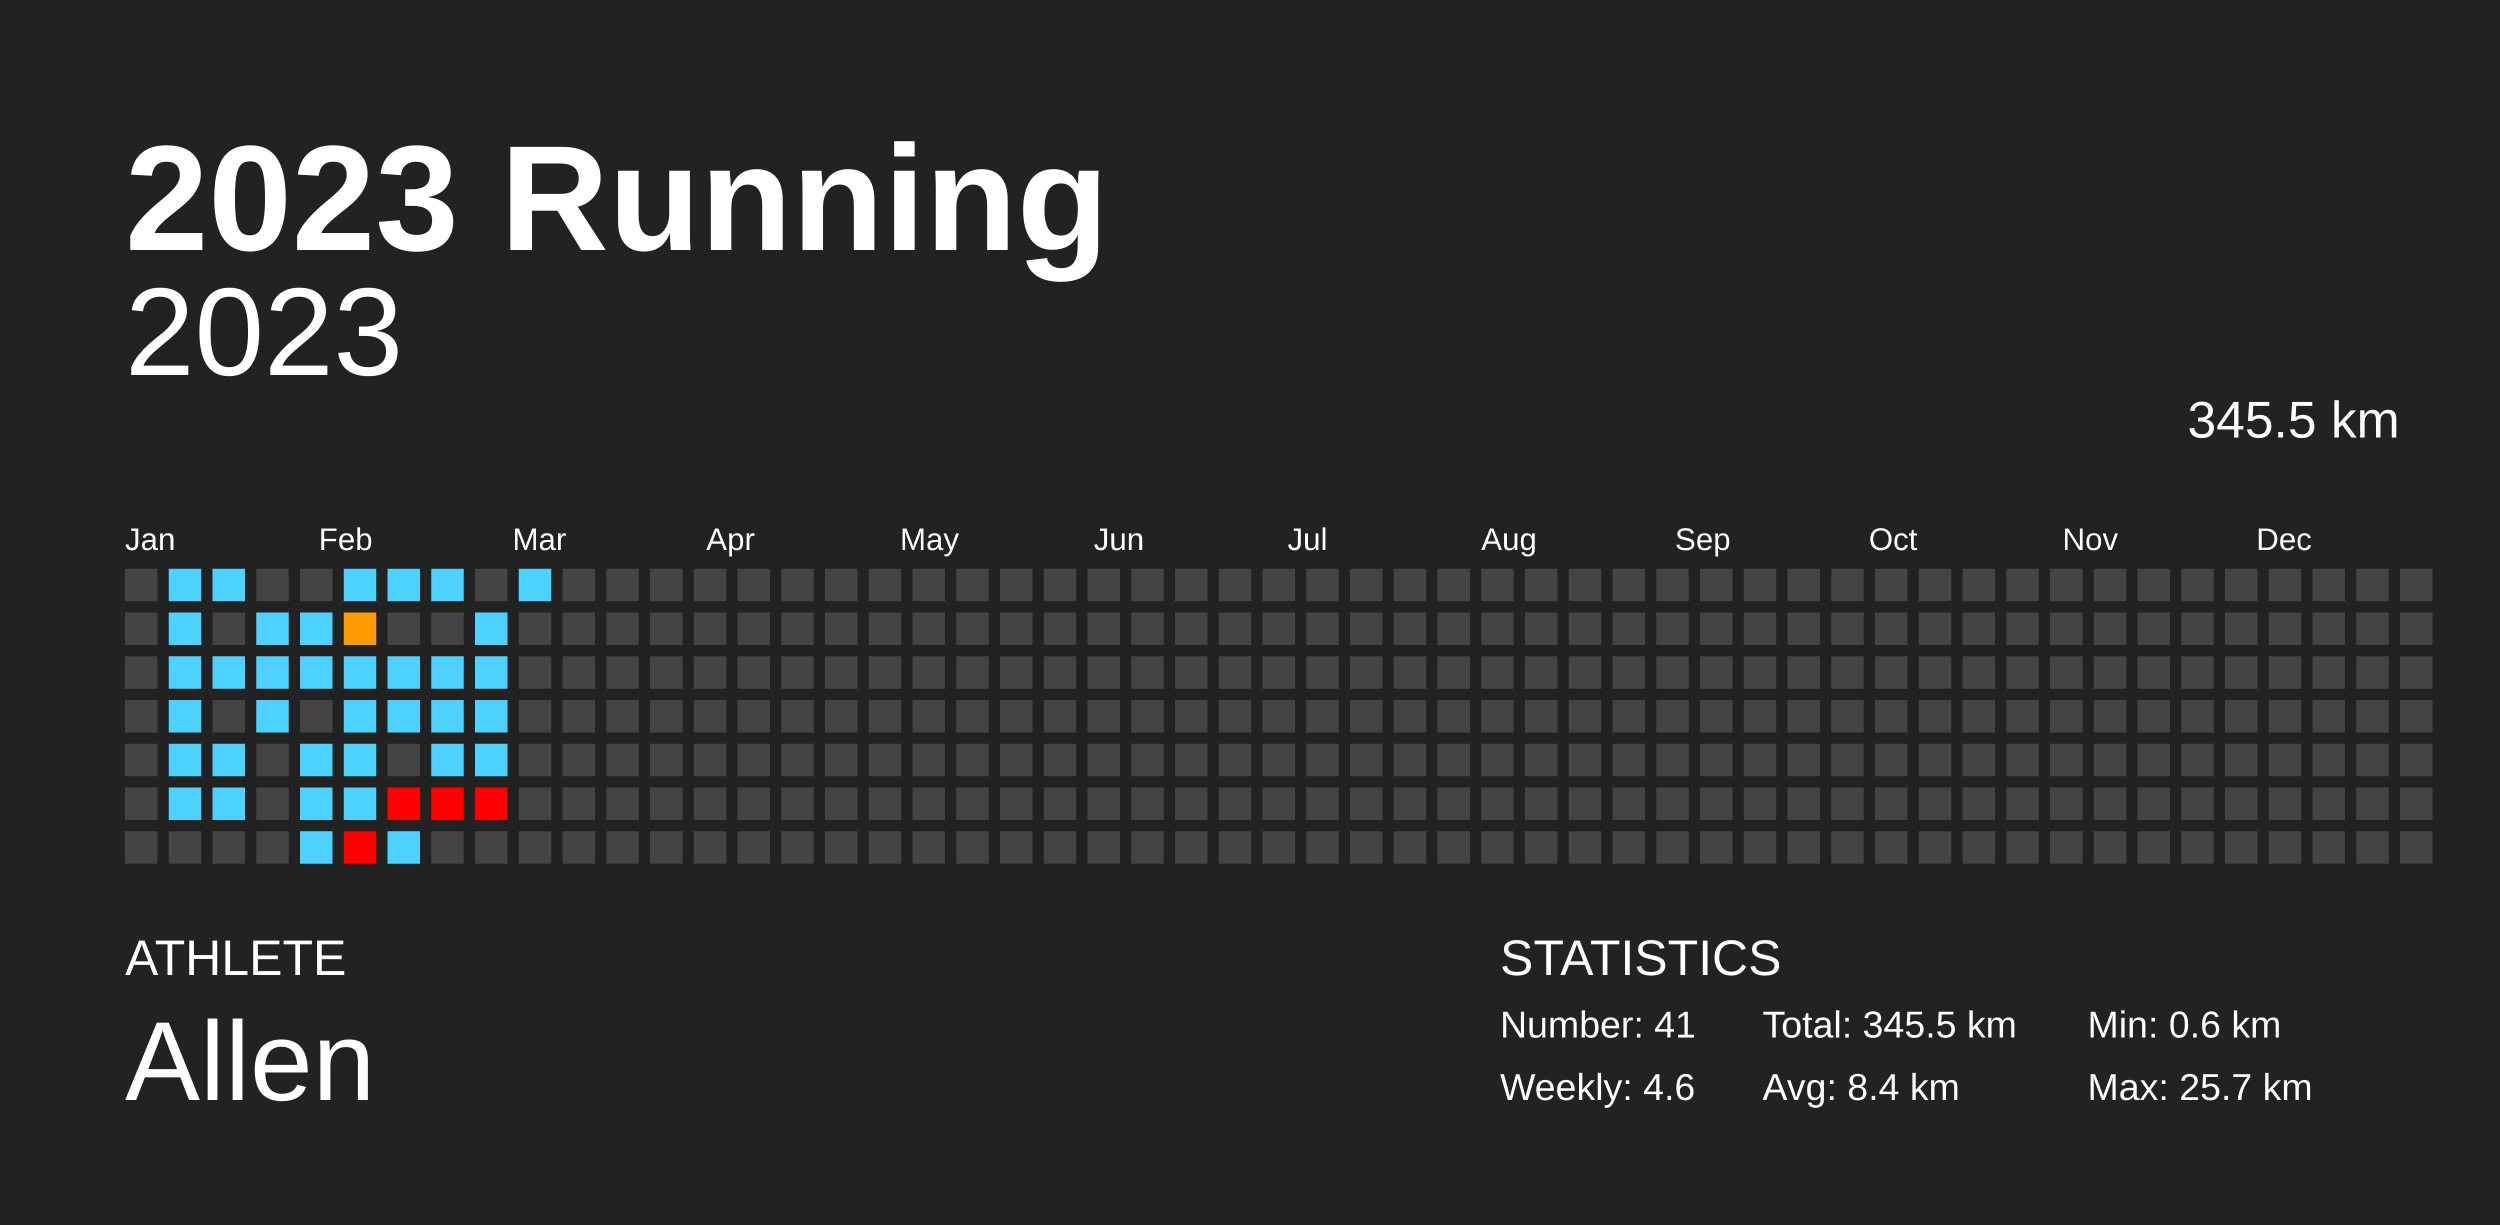
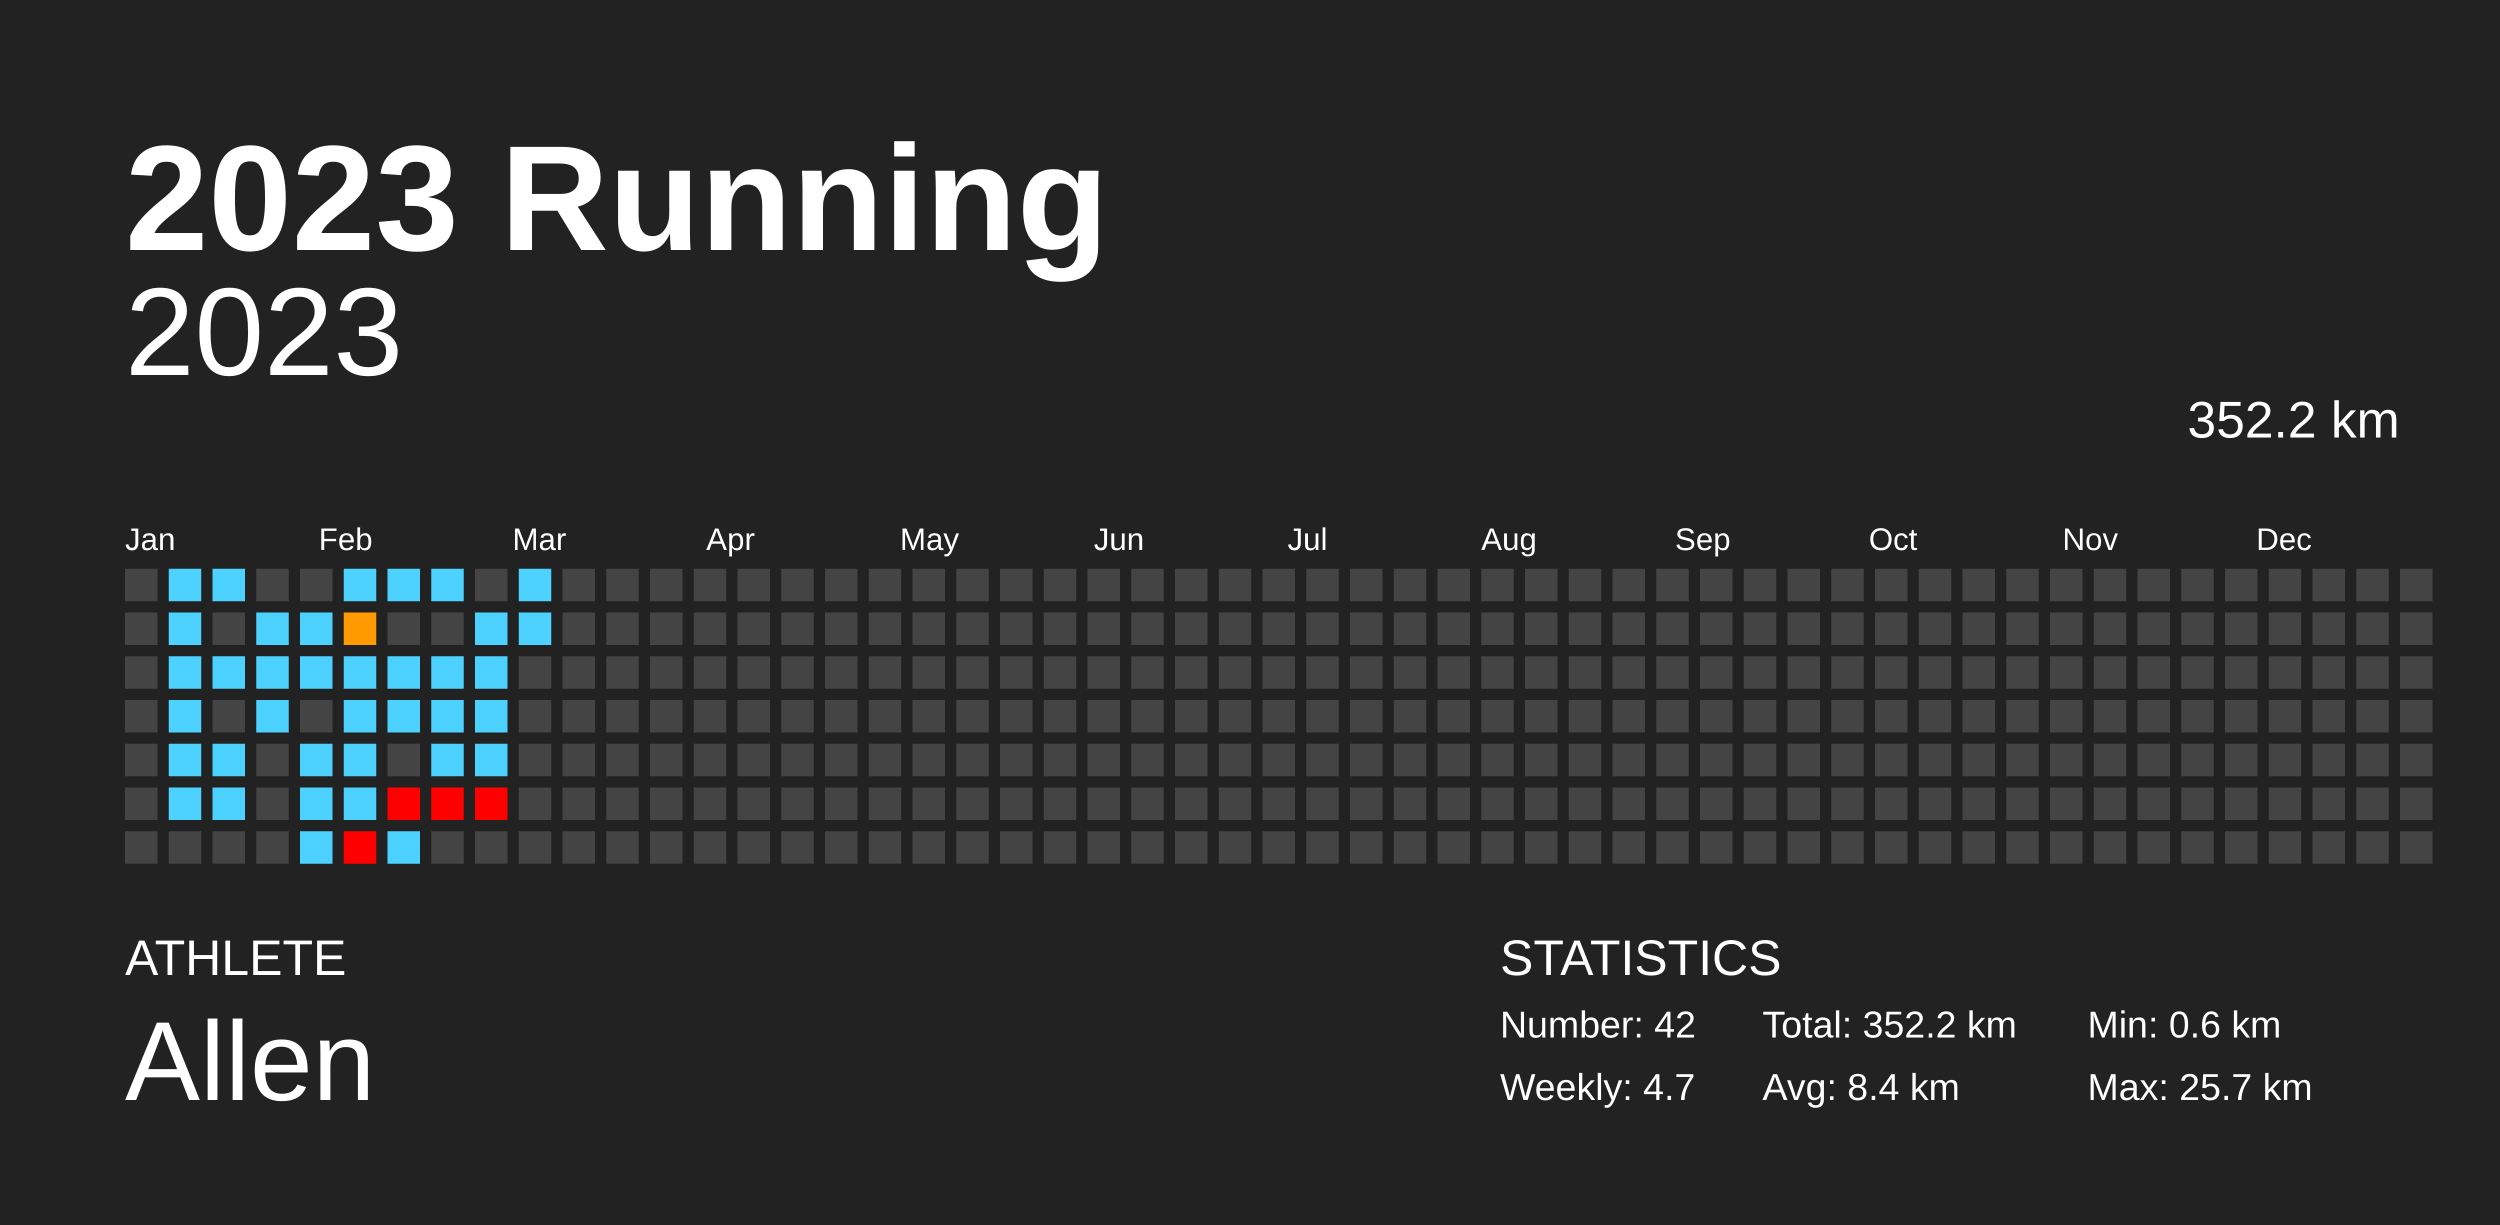
<svg xmlns="http://www.w3.org/2000/svg" baseProfile="full" height="98mm" version="1.1" viewBox="0,0,200,98" width="200mm">
  <defs />
  <rect fill="#222222" height="98" width="200" x="0" y="0" />
  <text fill="#FFFFFF" style="font-size:12px; font-family:Arial; font-weight:bold;" x="10" y="20">2023 Running</text>
  <text fill="#FFFFFF" style="font-size:4px; font-family:Arial" x="10" y="78">ATHLETE</text>
  <text fill="#FFFFFF" style="font-size:9px; font-family:Arial" x="10" y="88">Allen</text>
  <text fill="#FFFFFF" style="font-size:4px; font-family:Arial" x="120" y="78">STATISTICS</text>
-   <text fill="#FFFFFF" style="font-size:3px; font-family:Arial" x="120" y="83">Number: 41</text>
-   <text fill="#FFFFFF" style="font-size:3px; font-family:Arial" x="120" y="88">Weekly: 4.6</text>
-   <text fill="#FFFFFF" style="font-size:3px; font-family:Arial" x="141" y="83">Total: 345.5 km</text>
+   <text fill="#FFFFFF" style="font-size:3px; font-family:Arial" x="120" y="83">Number: 42</text>
+   <text fill="#FFFFFF" style="font-size:3px; font-family:Arial" x="120" y="88">Weekly: 4.7</text>
+   <text fill="#FFFFFF" style="font-size:3px; font-family:Arial" x="141" y="83">Total: 352.2 km</text>
  <text fill="#FFFFFF" style="font-size:3px; font-family:Arial" x="141" y="88">Avg: 8.4 km</text>
  <text fill="#FFFFFF" style="font-size:3px; font-family:Arial" x="167" y="83">Min: 0.6 km</text>
  <text fill="#FFFFFF" style="font-size:3px; font-family:Arial" x="167" y="88">Max: 25.7 km</text>
  <text alignment-baseline="hanging" fill="#FFFFFF" style="font-size:10.0px; font-family:Arial;" x="10" y="30">2023</text>
-   <text alignment-baseline="hanging" fill="#FFFFFF" style="font-size:4.125px; font-family:Arial;" x="175" y="35">345.5 km</text>
+   <text alignment-baseline="hanging" fill="#FFFFFF" style="font-size:4.125px; font-family:Arial;" x="175" y="35">352.2 km</text>
  <text fill="#FFFFFF" style="font-size:2.5px; font-family:Arial" x="10.0" y="44">Jan</text>
  <text fill="#FFFFFF" style="font-size:2.5px; font-family:Arial" x="25.5" y="44">Feb</text>
  <text fill="#FFFFFF" style="font-size:2.5px; font-family:Arial" x="41.0" y="44">Mar</text>
  <text fill="#FFFFFF" style="font-size:2.5px; font-family:Arial" x="56.5" y="44">Apr</text>
  <text fill="#FFFFFF" style="font-size:2.5px; font-family:Arial" x="72.0" y="44">May</text>
  <text fill="#FFFFFF" style="font-size:2.5px; font-family:Arial" x="87.5" y="44">Jun</text>
  <text fill="#FFFFFF" style="font-size:2.5px; font-family:Arial" x="103.0" y="44">Jul</text>
  <text fill="#FFFFFF" style="font-size:2.5px; font-family:Arial" x="118.5" y="44">Aug</text>
  <text fill="#FFFFFF" style="font-size:2.5px; font-family:Arial" x="134.0" y="44">Sep</text>
  <text fill="#FFFFFF" style="font-size:2.5px; font-family:Arial" x="149.5" y="44">Oct</text>
  <text fill="#FFFFFF" style="font-size:2.5px; font-family:Arial" x="165.0" y="44">Nov</text>
  <text fill="#FFFFFF" style="font-size:2.5px; font-family:Arial" x="180.5" y="44">Dec</text>
  <rect fill="#444444" height="2.6" width="2.6" x="10.0" y="45.5" />
  <rect fill="#444444" height="2.6" width="2.6" x="10.0" y="49.0" />
  <rect fill="#444444" height="2.6" width="2.6" x="10.0" y="52.5" />
  <rect fill="#444444" height="2.6" width="2.6" x="10.0" y="56.0" />
  <rect fill="#444444" height="2.6" width="2.6" x="10.0" y="59.5" />
  <rect fill="#444444" height="2.6" width="2.6" x="10.0" y="63.0" />
  <rect fill="#444444" height="2.6" width="2.6" x="10.0" y="66.5" />
  <rect fill="#4dd2ff" height="2.6" width="2.6" x="13.5" y="45.5" />
  <rect fill="#4dd2ff" height="2.6" width="2.6" x="13.5" y="49.0" />
  <rect fill="#4dd2ff" height="2.6" width="2.6" x="13.5" y="52.5" />
  <rect fill="#4dd2ff" height="2.6" width="2.6" x="13.5" y="56.0" />
  <rect fill="#4dd2ff" height="2.6" width="2.6" x="13.5" y="59.5" />
  <rect fill="#4dd2ff" height="2.6" width="2.6" x="13.5" y="63.0" />
  <rect fill="#444444" height="2.6" width="2.6" x="13.5" y="66.5" />
  <rect fill="#4dd2ff" height="2.6" width="2.6" x="17.0" y="45.5" />
  <rect fill="#444444" height="2.6" width="2.6" x="17.0" y="49.0" />
  <rect fill="#4dd2ff" height="2.6" width="2.6" x="17.0" y="52.5" />
  <rect fill="#444444" height="2.6" width="2.6" x="17.0" y="56.0" />
  <rect fill="#4dd2ff" height="2.6" width="2.6" x="17.0" y="59.5" />
  <rect fill="#4dd2ff" height="2.6" width="2.6" x="17.0" y="63.0" />
  <rect fill="#444444" height="2.6" width="2.6" x="17.0" y="66.5" />
  <rect fill="#444444" height="2.6" width="2.6" x="20.5" y="45.5" />
  <rect fill="#4dd2ff" height="2.6" width="2.6" x="20.5" y="49.0" />
  <rect fill="#4dd2ff" height="2.6" width="2.6" x="20.5" y="52.5" />
  <rect fill="#4dd2ff" height="2.6" width="2.6" x="20.5" y="56.0" />
  <rect fill="#444444" height="2.6" width="2.6" x="20.5" y="59.5" />
  <rect fill="#444444" height="2.6" width="2.6" x="20.5" y="63.0" />
  <rect fill="#444444" height="2.6" width="2.6" x="20.5" y="66.5" />
  <rect fill="#444444" height="2.6" width="2.6" x="24.0" y="45.5" />
  <rect fill="#4dd2ff" height="2.6" width="2.6" x="24.0" y="49.0" />
  <rect fill="#4dd2ff" height="2.6" width="2.6" x="24.0" y="52.5" />
  <rect fill="#444444" height="2.6" width="2.6" x="24.0" y="56.0" />
  <rect fill="#4dd2ff" height="2.6" width="2.6" x="24.0" y="59.5" />
  <rect fill="#4dd2ff" height="2.6" width="2.6" x="24.0" y="63.0" />
  <rect fill="#4dd2ff" height="2.6" width="2.6" x="24.0" y="66.5" />
  <rect fill="#4dd2ff" height="2.6" width="2.6" x="27.5" y="45.5" />
  <rect fill="#ff9b00" height="2.6" width="2.6" x="27.5" y="49.0" />
  <rect fill="#4dd2ff" height="2.6" width="2.6" x="27.5" y="52.5" />
  <rect fill="#4dd2ff" height="2.6" width="2.6" x="27.5" y="56.0" />
  <rect fill="#4dd2ff" height="2.6" width="2.6" x="27.5" y="59.5" />
  <rect fill="#4dd2ff" height="2.6" width="2.6" x="27.5" y="63.0" />
  <rect fill="red" height="2.6" width="2.6" x="27.5" y="66.5" />
  <rect fill="#4dd2ff" height="2.6" width="2.6" x="31.0" y="45.5" />
  <rect fill="#444444" height="2.6" width="2.6" x="31.0" y="49.0" />
  <rect fill="#4dd2ff" height="2.6" width="2.6" x="31.0" y="52.5" />
  <rect fill="#4dd2ff" height="2.6" width="2.6" x="31.0" y="56.0" />
  <rect fill="#444444" height="2.6" width="2.6" x="31.0" y="59.5" />
  <rect fill="red" height="2.6" width="2.6" x="31.0" y="63.0" />
  <rect fill="#4dd2ff" height="2.6" width="2.6" x="31.0" y="66.5" />
  <rect fill="#4dd2ff" height="2.6" width="2.6" x="34.5" y="45.5" />
  <rect fill="#444444" height="2.6" width="2.6" x="34.5" y="49.0" />
  <rect fill="#4dd2ff" height="2.6" width="2.6" x="34.5" y="52.5" />
  <rect fill="#4dd2ff" height="2.6" width="2.6" x="34.5" y="56.0" />
  <rect fill="#4dd2ff" height="2.6" width="2.6" x="34.5" y="59.5" />
  <rect fill="red" height="2.6" width="2.6" x="34.5" y="63.0" />
  <rect fill="#444444" height="2.6" width="2.6" x="34.5" y="66.5" />
  <rect fill="#444444" height="2.6" width="2.6" x="38.0" y="45.5" />
  <rect fill="#4dd2ff" height="2.6" width="2.6" x="38.0" y="49.0" />
  <rect fill="#4dd2ff" height="2.6" width="2.6" x="38.0" y="52.5" />
  <rect fill="#4dd2ff" height="2.6" width="2.6" x="38.0" y="56.0" />
  <rect fill="#4dd2ff" height="2.6" width="2.6" x="38.0" y="59.5" />
  <rect fill="red" height="2.6" width="2.6" x="38.0" y="63.0" />
  <rect fill="#444444" height="2.6" width="2.6" x="38.0" y="66.5" />
  <rect fill="#4dd2ff" height="2.6" width="2.6" x="41.5" y="45.5" />
-   <rect fill="#444444" height="2.6" width="2.6" x="41.5" y="49.0" />
+   <rect fill="#4dd2ff" height="2.6" width="2.6" x="41.5" y="49.0" />
  <rect fill="#444444" height="2.6" width="2.6" x="41.5" y="52.5" />
  <rect fill="#444444" height="2.6" width="2.6" x="41.5" y="56.0" />
  <rect fill="#444444" height="2.6" width="2.6" x="41.5" y="59.5" />
  <rect fill="#444444" height="2.6" width="2.6" x="41.5" y="63.0" />
  <rect fill="#444444" height="2.6" width="2.6" x="41.5" y="66.5" />
  <rect fill="#444444" height="2.6" width="2.6" x="45.0" y="45.5" />
  <rect fill="#444444" height="2.6" width="2.6" x="45.0" y="49.0" />
  <rect fill="#444444" height="2.6" width="2.6" x="45.0" y="52.5" />
  <rect fill="#444444" height="2.6" width="2.6" x="45.0" y="56.0" />
  <rect fill="#444444" height="2.6" width="2.6" x="45.0" y="59.5" />
  <rect fill="#444444" height="2.6" width="2.6" x="45.0" y="63.0" />
  <rect fill="#444444" height="2.6" width="2.6" x="45.0" y="66.5" />
  <rect fill="#444444" height="2.6" width="2.6" x="48.5" y="45.5" />
  <rect fill="#444444" height="2.6" width="2.6" x="48.5" y="49.0" />
  <rect fill="#444444" height="2.6" width="2.6" x="48.5" y="52.5" />
  <rect fill="#444444" height="2.6" width="2.6" x="48.5" y="56.0" />
  <rect fill="#444444" height="2.6" width="2.6" x="48.5" y="59.5" />
  <rect fill="#444444" height="2.6" width="2.6" x="48.5" y="63.0" />
  <rect fill="#444444" height="2.6" width="2.6" x="48.5" y="66.5" />
  <rect fill="#444444" height="2.6" width="2.6" x="52.0" y="45.5" />
  <rect fill="#444444" height="2.6" width="2.6" x="52.0" y="49.0" />
  <rect fill="#444444" height="2.6" width="2.6" x="52.0" y="52.5" />
  <rect fill="#444444" height="2.6" width="2.6" x="52.0" y="56.0" />
  <rect fill="#444444" height="2.6" width="2.6" x="52.0" y="59.5" />
  <rect fill="#444444" height="2.6" width="2.6" x="52.0" y="63.0" />
  <rect fill="#444444" height="2.6" width="2.6" x="52.0" y="66.5" />
  <rect fill="#444444" height="2.6" width="2.6" x="55.5" y="45.5" />
  <rect fill="#444444" height="2.6" width="2.6" x="55.5" y="49.0" />
  <rect fill="#444444" height="2.6" width="2.6" x="55.5" y="52.5" />
  <rect fill="#444444" height="2.6" width="2.6" x="55.5" y="56.0" />
  <rect fill="#444444" height="2.6" width="2.6" x="55.5" y="59.5" />
  <rect fill="#444444" height="2.6" width="2.6" x="55.5" y="63.0" />
  <rect fill="#444444" height="2.6" width="2.6" x="55.5" y="66.5" />
  <rect fill="#444444" height="2.6" width="2.6" x="59.0" y="45.5" />
  <rect fill="#444444" height="2.6" width="2.6" x="59.0" y="49.0" />
  <rect fill="#444444" height="2.6" width="2.6" x="59.0" y="52.5" />
  <rect fill="#444444" height="2.6" width="2.6" x="59.0" y="56.0" />
  <rect fill="#444444" height="2.6" width="2.6" x="59.0" y="59.5" />
  <rect fill="#444444" height="2.6" width="2.6" x="59.0" y="63.0" />
  <rect fill="#444444" height="2.6" width="2.6" x="59.0" y="66.5" />
  <rect fill="#444444" height="2.6" width="2.6" x="62.5" y="45.5" />
  <rect fill="#444444" height="2.6" width="2.6" x="62.5" y="49.0" />
  <rect fill="#444444" height="2.6" width="2.6" x="62.5" y="52.5" />
  <rect fill="#444444" height="2.6" width="2.6" x="62.5" y="56.0" />
  <rect fill="#444444" height="2.6" width="2.6" x="62.5" y="59.5" />
  <rect fill="#444444" height="2.6" width="2.6" x="62.5" y="63.0" />
  <rect fill="#444444" height="2.6" width="2.6" x="62.5" y="66.5" />
  <rect fill="#444444" height="2.6" width="2.6" x="66.0" y="45.5" />
  <rect fill="#444444" height="2.6" width="2.6" x="66.0" y="49.0" />
  <rect fill="#444444" height="2.6" width="2.6" x="66.0" y="52.5" />
  <rect fill="#444444" height="2.6" width="2.6" x="66.0" y="56.0" />
  <rect fill="#444444" height="2.6" width="2.6" x="66.0" y="59.5" />
  <rect fill="#444444" height="2.6" width="2.6" x="66.0" y="63.0" />
  <rect fill="#444444" height="2.6" width="2.6" x="66.0" y="66.5" />
  <rect fill="#444444" height="2.6" width="2.6" x="69.5" y="45.5" />
  <rect fill="#444444" height="2.6" width="2.6" x="69.5" y="49.0" />
  <rect fill="#444444" height="2.6" width="2.6" x="69.5" y="52.5" />
  <rect fill="#444444" height="2.6" width="2.6" x="69.5" y="56.0" />
  <rect fill="#444444" height="2.6" width="2.6" x="69.5" y="59.5" />
  <rect fill="#444444" height="2.6" width="2.6" x="69.5" y="63.0" />
  <rect fill="#444444" height="2.6" width="2.6" x="69.5" y="66.5" />
  <rect fill="#444444" height="2.6" width="2.6" x="73.0" y="45.5" />
  <rect fill="#444444" height="2.6" width="2.6" x="73.0" y="49.0" />
  <rect fill="#444444" height="2.6" width="2.6" x="73.0" y="52.5" />
  <rect fill="#444444" height="2.6" width="2.6" x="73.0" y="56.0" />
  <rect fill="#444444" height="2.6" width="2.6" x="73.0" y="59.5" />
  <rect fill="#444444" height="2.6" width="2.6" x="73.0" y="63.0" />
  <rect fill="#444444" height="2.6" width="2.6" x="73.0" y="66.5" />
  <rect fill="#444444" height="2.6" width="2.6" x="76.5" y="45.5" />
  <rect fill="#444444" height="2.6" width="2.6" x="76.5" y="49.0" />
  <rect fill="#444444" height="2.6" width="2.6" x="76.5" y="52.5" />
  <rect fill="#444444" height="2.6" width="2.6" x="76.5" y="56.0" />
  <rect fill="#444444" height="2.6" width="2.6" x="76.5" y="59.5" />
  <rect fill="#444444" height="2.6" width="2.6" x="76.5" y="63.0" />
  <rect fill="#444444" height="2.6" width="2.6" x="76.5" y="66.5" />
  <rect fill="#444444" height="2.6" width="2.6" x="80.0" y="45.5" />
  <rect fill="#444444" height="2.6" width="2.6" x="80.0" y="49.0" />
  <rect fill="#444444" height="2.6" width="2.6" x="80.0" y="52.5" />
  <rect fill="#444444" height="2.6" width="2.6" x="80.0" y="56.0" />
  <rect fill="#444444" height="2.6" width="2.6" x="80.0" y="59.5" />
  <rect fill="#444444" height="2.6" width="2.6" x="80.0" y="63.0" />
  <rect fill="#444444" height="2.6" width="2.6" x="80.0" y="66.5" />
  <rect fill="#444444" height="2.6" width="2.6" x="83.5" y="45.5" />
  <rect fill="#444444" height="2.6" width="2.6" x="83.5" y="49.0" />
  <rect fill="#444444" height="2.6" width="2.6" x="83.5" y="52.5" />
  <rect fill="#444444" height="2.6" width="2.6" x="83.5" y="56.0" />
  <rect fill="#444444" height="2.6" width="2.6" x="83.5" y="59.5" />
  <rect fill="#444444" height="2.6" width="2.6" x="83.5" y="63.0" />
  <rect fill="#444444" height="2.6" width="2.6" x="83.5" y="66.5" />
  <rect fill="#444444" height="2.6" width="2.6" x="87.0" y="45.5" />
  <rect fill="#444444" height="2.6" width="2.6" x="87.0" y="49.0" />
  <rect fill="#444444" height="2.6" width="2.6" x="87.0" y="52.5" />
  <rect fill="#444444" height="2.6" width="2.6" x="87.0" y="56.0" />
  <rect fill="#444444" height="2.6" width="2.6" x="87.0" y="59.5" />
  <rect fill="#444444" height="2.6" width="2.6" x="87.0" y="63.0" />
  <rect fill="#444444" height="2.6" width="2.6" x="87.0" y="66.5" />
  <rect fill="#444444" height="2.6" width="2.6" x="90.5" y="45.5" />
  <rect fill="#444444" height="2.6" width="2.6" x="90.5" y="49.0" />
  <rect fill="#444444" height="2.6" width="2.6" x="90.5" y="52.5" />
  <rect fill="#444444" height="2.6" width="2.6" x="90.5" y="56.0" />
  <rect fill="#444444" height="2.6" width="2.6" x="90.5" y="59.5" />
  <rect fill="#444444" height="2.6" width="2.6" x="90.5" y="63.0" />
  <rect fill="#444444" height="2.6" width="2.6" x="90.5" y="66.5" />
  <rect fill="#444444" height="2.6" width="2.6" x="94.0" y="45.5" />
  <rect fill="#444444" height="2.6" width="2.6" x="94.0" y="49.0" />
  <rect fill="#444444" height="2.6" width="2.6" x="94.0" y="52.5" />
  <rect fill="#444444" height="2.6" width="2.6" x="94.0" y="56.0" />
  <rect fill="#444444" height="2.6" width="2.6" x="94.0" y="59.5" />
  <rect fill="#444444" height="2.6" width="2.6" x="94.0" y="63.0" />
  <rect fill="#444444" height="2.6" width="2.6" x="94.0" y="66.5" />
  <rect fill="#444444" height="2.6" width="2.6" x="97.5" y="45.5" />
  <rect fill="#444444" height="2.6" width="2.6" x="97.5" y="49.0" />
  <rect fill="#444444" height="2.6" width="2.6" x="97.5" y="52.5" />
  <rect fill="#444444" height="2.6" width="2.6" x="97.5" y="56.0" />
  <rect fill="#444444" height="2.6" width="2.6" x="97.5" y="59.5" />
  <rect fill="#444444" height="2.6" width="2.6" x="97.5" y="63.0" />
  <rect fill="#444444" height="2.6" width="2.6" x="97.5" y="66.5" />
  <rect fill="#444444" height="2.6" width="2.6" x="101.0" y="45.5" />
  <rect fill="#444444" height="2.6" width="2.6" x="101.0" y="49.0" />
  <rect fill="#444444" height="2.6" width="2.6" x="101.0" y="52.5" />
  <rect fill="#444444" height="2.6" width="2.6" x="101.0" y="56.0" />
  <rect fill="#444444" height="2.6" width="2.6" x="101.0" y="59.5" />
  <rect fill="#444444" height="2.6" width="2.6" x="101.0" y="63.0" />
  <rect fill="#444444" height="2.6" width="2.6" x="101.0" y="66.5" />
  <rect fill="#444444" height="2.6" width="2.6" x="104.5" y="45.5" />
  <rect fill="#444444" height="2.6" width="2.6" x="104.5" y="49.0" />
  <rect fill="#444444" height="2.6" width="2.6" x="104.5" y="52.5" />
  <rect fill="#444444" height="2.6" width="2.6" x="104.5" y="56.0" />
  <rect fill="#444444" height="2.6" width="2.6" x="104.5" y="59.5" />
  <rect fill="#444444" height="2.6" width="2.6" x="104.5" y="63.0" />
  <rect fill="#444444" height="2.6" width="2.6" x="104.5" y="66.5" />
  <rect fill="#444444" height="2.6" width="2.6" x="108.0" y="45.5" />
  <rect fill="#444444" height="2.6" width="2.6" x="108.0" y="49.0" />
  <rect fill="#444444" height="2.6" width="2.6" x="108.0" y="52.5" />
  <rect fill="#444444" height="2.6" width="2.6" x="108.0" y="56.0" />
  <rect fill="#444444" height="2.6" width="2.6" x="108.0" y="59.5" />
  <rect fill="#444444" height="2.6" width="2.6" x="108.0" y="63.0" />
  <rect fill="#444444" height="2.6" width="2.6" x="108.0" y="66.5" />
  <rect fill="#444444" height="2.6" width="2.6" x="111.5" y="45.5" />
  <rect fill="#444444" height="2.6" width="2.6" x="111.5" y="49.0" />
  <rect fill="#444444" height="2.6" width="2.6" x="111.5" y="52.5" />
  <rect fill="#444444" height="2.6" width="2.6" x="111.5" y="56.0" />
  <rect fill="#444444" height="2.6" width="2.6" x="111.5" y="59.5" />
  <rect fill="#444444" height="2.6" width="2.6" x="111.5" y="63.0" />
  <rect fill="#444444" height="2.6" width="2.6" x="111.5" y="66.5" />
  <rect fill="#444444" height="2.6" width="2.6" x="115.0" y="45.5" />
  <rect fill="#444444" height="2.6" width="2.6" x="115.0" y="49.0" />
  <rect fill="#444444" height="2.6" width="2.6" x="115.0" y="52.5" />
  <rect fill="#444444" height="2.6" width="2.6" x="115.0" y="56.0" />
  <rect fill="#444444" height="2.6" width="2.6" x="115.0" y="59.5" />
  <rect fill="#444444" height="2.6" width="2.6" x="115.0" y="63.0" />
  <rect fill="#444444" height="2.6" width="2.6" x="115.0" y="66.5" />
  <rect fill="#444444" height="2.6" width="2.6" x="118.5" y="45.5" />
  <rect fill="#444444" height="2.6" width="2.6" x="118.5" y="49.0" />
  <rect fill="#444444" height="2.6" width="2.6" x="118.5" y="52.5" />
  <rect fill="#444444" height="2.6" width="2.6" x="118.5" y="56.0" />
  <rect fill="#444444" height="2.6" width="2.6" x="118.5" y="59.5" />
  <rect fill="#444444" height="2.6" width="2.6" x="118.5" y="63.0" />
  <rect fill="#444444" height="2.6" width="2.6" x="118.5" y="66.5" />
  <rect fill="#444444" height="2.6" width="2.6" x="122.0" y="45.5" />
  <rect fill="#444444" height="2.6" width="2.6" x="122.0" y="49.0" />
  <rect fill="#444444" height="2.6" width="2.6" x="122.0" y="52.5" />
  <rect fill="#444444" height="2.6" width="2.6" x="122.0" y="56.0" />
  <rect fill="#444444" height="2.6" width="2.6" x="122.0" y="59.5" />
  <rect fill="#444444" height="2.6" width="2.6" x="122.0" y="63.0" />
  <rect fill="#444444" height="2.6" width="2.6" x="122.0" y="66.5" />
  <rect fill="#444444" height="2.6" width="2.6" x="125.5" y="45.5" />
  <rect fill="#444444" height="2.6" width="2.6" x="125.5" y="49.0" />
  <rect fill="#444444" height="2.6" width="2.6" x="125.5" y="52.5" />
  <rect fill="#444444" height="2.6" width="2.6" x="125.5" y="56.0" />
  <rect fill="#444444" height="2.6" width="2.6" x="125.5" y="59.5" />
  <rect fill="#444444" height="2.6" width="2.6" x="125.5" y="63.0" />
  <rect fill="#444444" height="2.6" width="2.6" x="125.5" y="66.5" />
  <rect fill="#444444" height="2.6" width="2.6" x="129.0" y="45.5" />
  <rect fill="#444444" height="2.6" width="2.6" x="129.0" y="49.0" />
  <rect fill="#444444" height="2.6" width="2.6" x="129.0" y="52.5" />
  <rect fill="#444444" height="2.6" width="2.6" x="129.0" y="56.0" />
  <rect fill="#444444" height="2.6" width="2.6" x="129.0" y="59.5" />
  <rect fill="#444444" height="2.6" width="2.6" x="129.0" y="63.0" />
  <rect fill="#444444" height="2.6" width="2.6" x="129.0" y="66.5" />
  <rect fill="#444444" height="2.6" width="2.6" x="132.5" y="45.5" />
  <rect fill="#444444" height="2.6" width="2.6" x="132.5" y="49.0" />
  <rect fill="#444444" height="2.6" width="2.6" x="132.5" y="52.5" />
  <rect fill="#444444" height="2.6" width="2.6" x="132.5" y="56.0" />
  <rect fill="#444444" height="2.6" width="2.6" x="132.5" y="59.5" />
  <rect fill="#444444" height="2.6" width="2.6" x="132.5" y="63.0" />
  <rect fill="#444444" height="2.6" width="2.6" x="132.5" y="66.5" />
  <rect fill="#444444" height="2.6" width="2.6" x="136.0" y="45.5" />
  <rect fill="#444444" height="2.6" width="2.6" x="136.0" y="49.0" />
  <rect fill="#444444" height="2.6" width="2.6" x="136.0" y="52.5" />
  <rect fill="#444444" height="2.6" width="2.6" x="136.0" y="56.0" />
  <rect fill="#444444" height="2.6" width="2.6" x="136.0" y="59.5" />
  <rect fill="#444444" height="2.6" width="2.6" x="136.0" y="63.0" />
  <rect fill="#444444" height="2.6" width="2.6" x="136.0" y="66.5" />
  <rect fill="#444444" height="2.6" width="2.6" x="139.5" y="45.5" />
  <rect fill="#444444" height="2.6" width="2.6" x="139.5" y="49.0" />
  <rect fill="#444444" height="2.6" width="2.6" x="139.5" y="52.5" />
  <rect fill="#444444" height="2.6" width="2.6" x="139.5" y="56.0" />
  <rect fill="#444444" height="2.6" width="2.6" x="139.5" y="59.5" />
  <rect fill="#444444" height="2.6" width="2.6" x="139.5" y="63.0" />
  <rect fill="#444444" height="2.6" width="2.6" x="139.5" y="66.5" />
  <rect fill="#444444" height="2.6" width="2.6" x="143.0" y="45.5" />
  <rect fill="#444444" height="2.6" width="2.6" x="143.0" y="49.0" />
  <rect fill="#444444" height="2.6" width="2.6" x="143.0" y="52.5" />
  <rect fill="#444444" height="2.6" width="2.6" x="143.0" y="56.0" />
  <rect fill="#444444" height="2.6" width="2.6" x="143.0" y="59.5" />
  <rect fill="#444444" height="2.6" width="2.6" x="143.0" y="63.0" />
  <rect fill="#444444" height="2.6" width="2.6" x="143.0" y="66.5" />
  <rect fill="#444444" height="2.6" width="2.6" x="146.5" y="45.5" />
  <rect fill="#444444" height="2.6" width="2.6" x="146.5" y="49.0" />
  <rect fill="#444444" height="2.6" width="2.6" x="146.5" y="52.5" />
  <rect fill="#444444" height="2.6" width="2.6" x="146.5" y="56.0" />
  <rect fill="#444444" height="2.6" width="2.6" x="146.5" y="59.5" />
  <rect fill="#444444" height="2.6" width="2.6" x="146.5" y="63.0" />
  <rect fill="#444444" height="2.6" width="2.6" x="146.5" y="66.5" />
  <rect fill="#444444" height="2.6" width="2.6" x="150.0" y="45.5" />
  <rect fill="#444444" height="2.6" width="2.6" x="150.0" y="49.0" />
  <rect fill="#444444" height="2.6" width="2.6" x="150.0" y="52.5" />
  <rect fill="#444444" height="2.6" width="2.6" x="150.0" y="56.0" />
  <rect fill="#444444" height="2.6" width="2.6" x="150.0" y="59.5" />
  <rect fill="#444444" height="2.6" width="2.6" x="150.0" y="63.0" />
  <rect fill="#444444" height="2.6" width="2.6" x="150.0" y="66.5" />
  <rect fill="#444444" height="2.6" width="2.6" x="153.5" y="45.5" />
  <rect fill="#444444" height="2.6" width="2.6" x="153.5" y="49.0" />
  <rect fill="#444444" height="2.6" width="2.6" x="153.5" y="52.5" />
  <rect fill="#444444" height="2.6" width="2.6" x="153.5" y="56.0" />
  <rect fill="#444444" height="2.6" width="2.6" x="153.5" y="59.5" />
  <rect fill="#444444" height="2.6" width="2.6" x="153.5" y="63.0" />
  <rect fill="#444444" height="2.6" width="2.6" x="153.5" y="66.5" />
  <rect fill="#444444" height="2.6" width="2.6" x="157.0" y="45.5" />
  <rect fill="#444444" height="2.6" width="2.6" x="157.0" y="49.0" />
  <rect fill="#444444" height="2.6" width="2.6" x="157.0" y="52.5" />
  <rect fill="#444444" height="2.6" width="2.6" x="157.0" y="56.0" />
  <rect fill="#444444" height="2.6" width="2.6" x="157.0" y="59.5" />
  <rect fill="#444444" height="2.6" width="2.6" x="157.0" y="63.0" />
  <rect fill="#444444" height="2.6" width="2.6" x="157.0" y="66.5" />
  <rect fill="#444444" height="2.6" width="2.6" x="160.5" y="45.5" />
  <rect fill="#444444" height="2.6" width="2.6" x="160.5" y="49.0" />
  <rect fill="#444444" height="2.6" width="2.6" x="160.5" y="52.5" />
  <rect fill="#444444" height="2.6" width="2.6" x="160.5" y="56.0" />
  <rect fill="#444444" height="2.6" width="2.6" x="160.5" y="59.5" />
  <rect fill="#444444" height="2.6" width="2.6" x="160.5" y="63.0" />
  <rect fill="#444444" height="2.6" width="2.6" x="160.5" y="66.5" />
  <rect fill="#444444" height="2.6" width="2.6" x="164.0" y="45.5" />
  <rect fill="#444444" height="2.6" width="2.6" x="164.0" y="49.0" />
  <rect fill="#444444" height="2.6" width="2.6" x="164.0" y="52.5" />
  <rect fill="#444444" height="2.6" width="2.6" x="164.0" y="56.0" />
  <rect fill="#444444" height="2.6" width="2.6" x="164.0" y="59.5" />
  <rect fill="#444444" height="2.6" width="2.6" x="164.0" y="63.0" />
  <rect fill="#444444" height="2.6" width="2.6" x="164.0" y="66.5" />
  <rect fill="#444444" height="2.6" width="2.6" x="167.5" y="45.5" />
  <rect fill="#444444" height="2.6" width="2.6" x="167.5" y="49.0" />
  <rect fill="#444444" height="2.6" width="2.6" x="167.5" y="52.5" />
  <rect fill="#444444" height="2.6" width="2.6" x="167.5" y="56.0" />
  <rect fill="#444444" height="2.6" width="2.6" x="167.5" y="59.5" />
  <rect fill="#444444" height="2.6" width="2.6" x="167.5" y="63.0" />
  <rect fill="#444444" height="2.6" width="2.6" x="167.5" y="66.5" />
  <rect fill="#444444" height="2.6" width="2.6" x="171.0" y="45.5" />
  <rect fill="#444444" height="2.6" width="2.6" x="171.0" y="49.0" />
  <rect fill="#444444" height="2.6" width="2.6" x="171.0" y="52.5" />
  <rect fill="#444444" height="2.6" width="2.6" x="171.0" y="56.0" />
  <rect fill="#444444" height="2.6" width="2.6" x="171.0" y="59.5" />
  <rect fill="#444444" height="2.6" width="2.6" x="171.0" y="63.0" />
  <rect fill="#444444" height="2.6" width="2.6" x="171.0" y="66.5" />
  <rect fill="#444444" height="2.6" width="2.6" x="174.5" y="45.5" />
  <rect fill="#444444" height="2.6" width="2.6" x="174.5" y="49.0" />
  <rect fill="#444444" height="2.6" width="2.6" x="174.5" y="52.5" />
  <rect fill="#444444" height="2.6" width="2.6" x="174.5" y="56.0" />
  <rect fill="#444444" height="2.6" width="2.6" x="174.5" y="59.5" />
  <rect fill="#444444" height="2.6" width="2.6" x="174.5" y="63.0" />
  <rect fill="#444444" height="2.6" width="2.6" x="174.5" y="66.5" />
  <rect fill="#444444" height="2.6" width="2.6" x="178.0" y="45.5" />
  <rect fill="#444444" height="2.6" width="2.6" x="178.0" y="49.0" />
  <rect fill="#444444" height="2.6" width="2.6" x="178.0" y="52.5" />
  <rect fill="#444444" height="2.6" width="2.6" x="178.0" y="56.0" />
  <rect fill="#444444" height="2.6" width="2.6" x="178.0" y="59.5" />
  <rect fill="#444444" height="2.6" width="2.6" x="178.0" y="63.0" />
  <rect fill="#444444" height="2.6" width="2.6" x="178.0" y="66.5" />
  <rect fill="#444444" height="2.6" width="2.6" x="181.5" y="45.5" />
  <rect fill="#444444" height="2.6" width="2.6" x="181.5" y="49.0" />
  <rect fill="#444444" height="2.6" width="2.6" x="181.5" y="52.5" />
  <rect fill="#444444" height="2.6" width="2.6" x="181.5" y="56.0" />
  <rect fill="#444444" height="2.6" width="2.6" x="181.5" y="59.5" />
  <rect fill="#444444" height="2.6" width="2.6" x="181.5" y="63.0" />
  <rect fill="#444444" height="2.6" width="2.6" x="181.5" y="66.5" />
  <rect fill="#444444" height="2.6" width="2.6" x="185.0" y="45.5" />
  <rect fill="#444444" height="2.6" width="2.6" x="185.0" y="49.0" />
  <rect fill="#444444" height="2.6" width="2.6" x="185.0" y="52.5" />
  <rect fill="#444444" height="2.6" width="2.6" x="185.0" y="56.0" />
  <rect fill="#444444" height="2.6" width="2.6" x="185.0" y="59.5" />
  <rect fill="#444444" height="2.6" width="2.6" x="185.0" y="63.0" />
  <rect fill="#444444" height="2.6" width="2.6" x="185.0" y="66.5" />
  <rect fill="#444444" height="2.6" width="2.6" x="188.5" y="45.5" />
  <rect fill="#444444" height="2.6" width="2.6" x="188.5" y="49.0" />
  <rect fill="#444444" height="2.6" width="2.6" x="188.5" y="52.5" />
  <rect fill="#444444" height="2.6" width="2.6" x="188.5" y="56.0" />
  <rect fill="#444444" height="2.6" width="2.6" x="188.5" y="59.5" />
  <rect fill="#444444" height="2.6" width="2.6" x="188.5" y="63.0" />
  <rect fill="#444444" height="2.6" width="2.6" x="188.5" y="66.5" />
  <rect fill="#444444" height="2.6" width="2.6" x="192.0" y="45.5" />
  <rect fill="#444444" height="2.6" width="2.6" x="192.0" y="49.0" />
  <rect fill="#444444" height="2.6" width="2.6" x="192.0" y="52.5" />
  <rect fill="#444444" height="2.6" width="2.6" x="192.0" y="56.0" />
  <rect fill="#444444" height="2.6" width="2.6" x="192.0" y="59.5" />
  <rect fill="#444444" height="2.6" width="2.6" x="192.0" y="63.0" />
  <rect fill="#444444" height="2.6" width="2.6" x="192.0" y="66.5" />
</svg>
